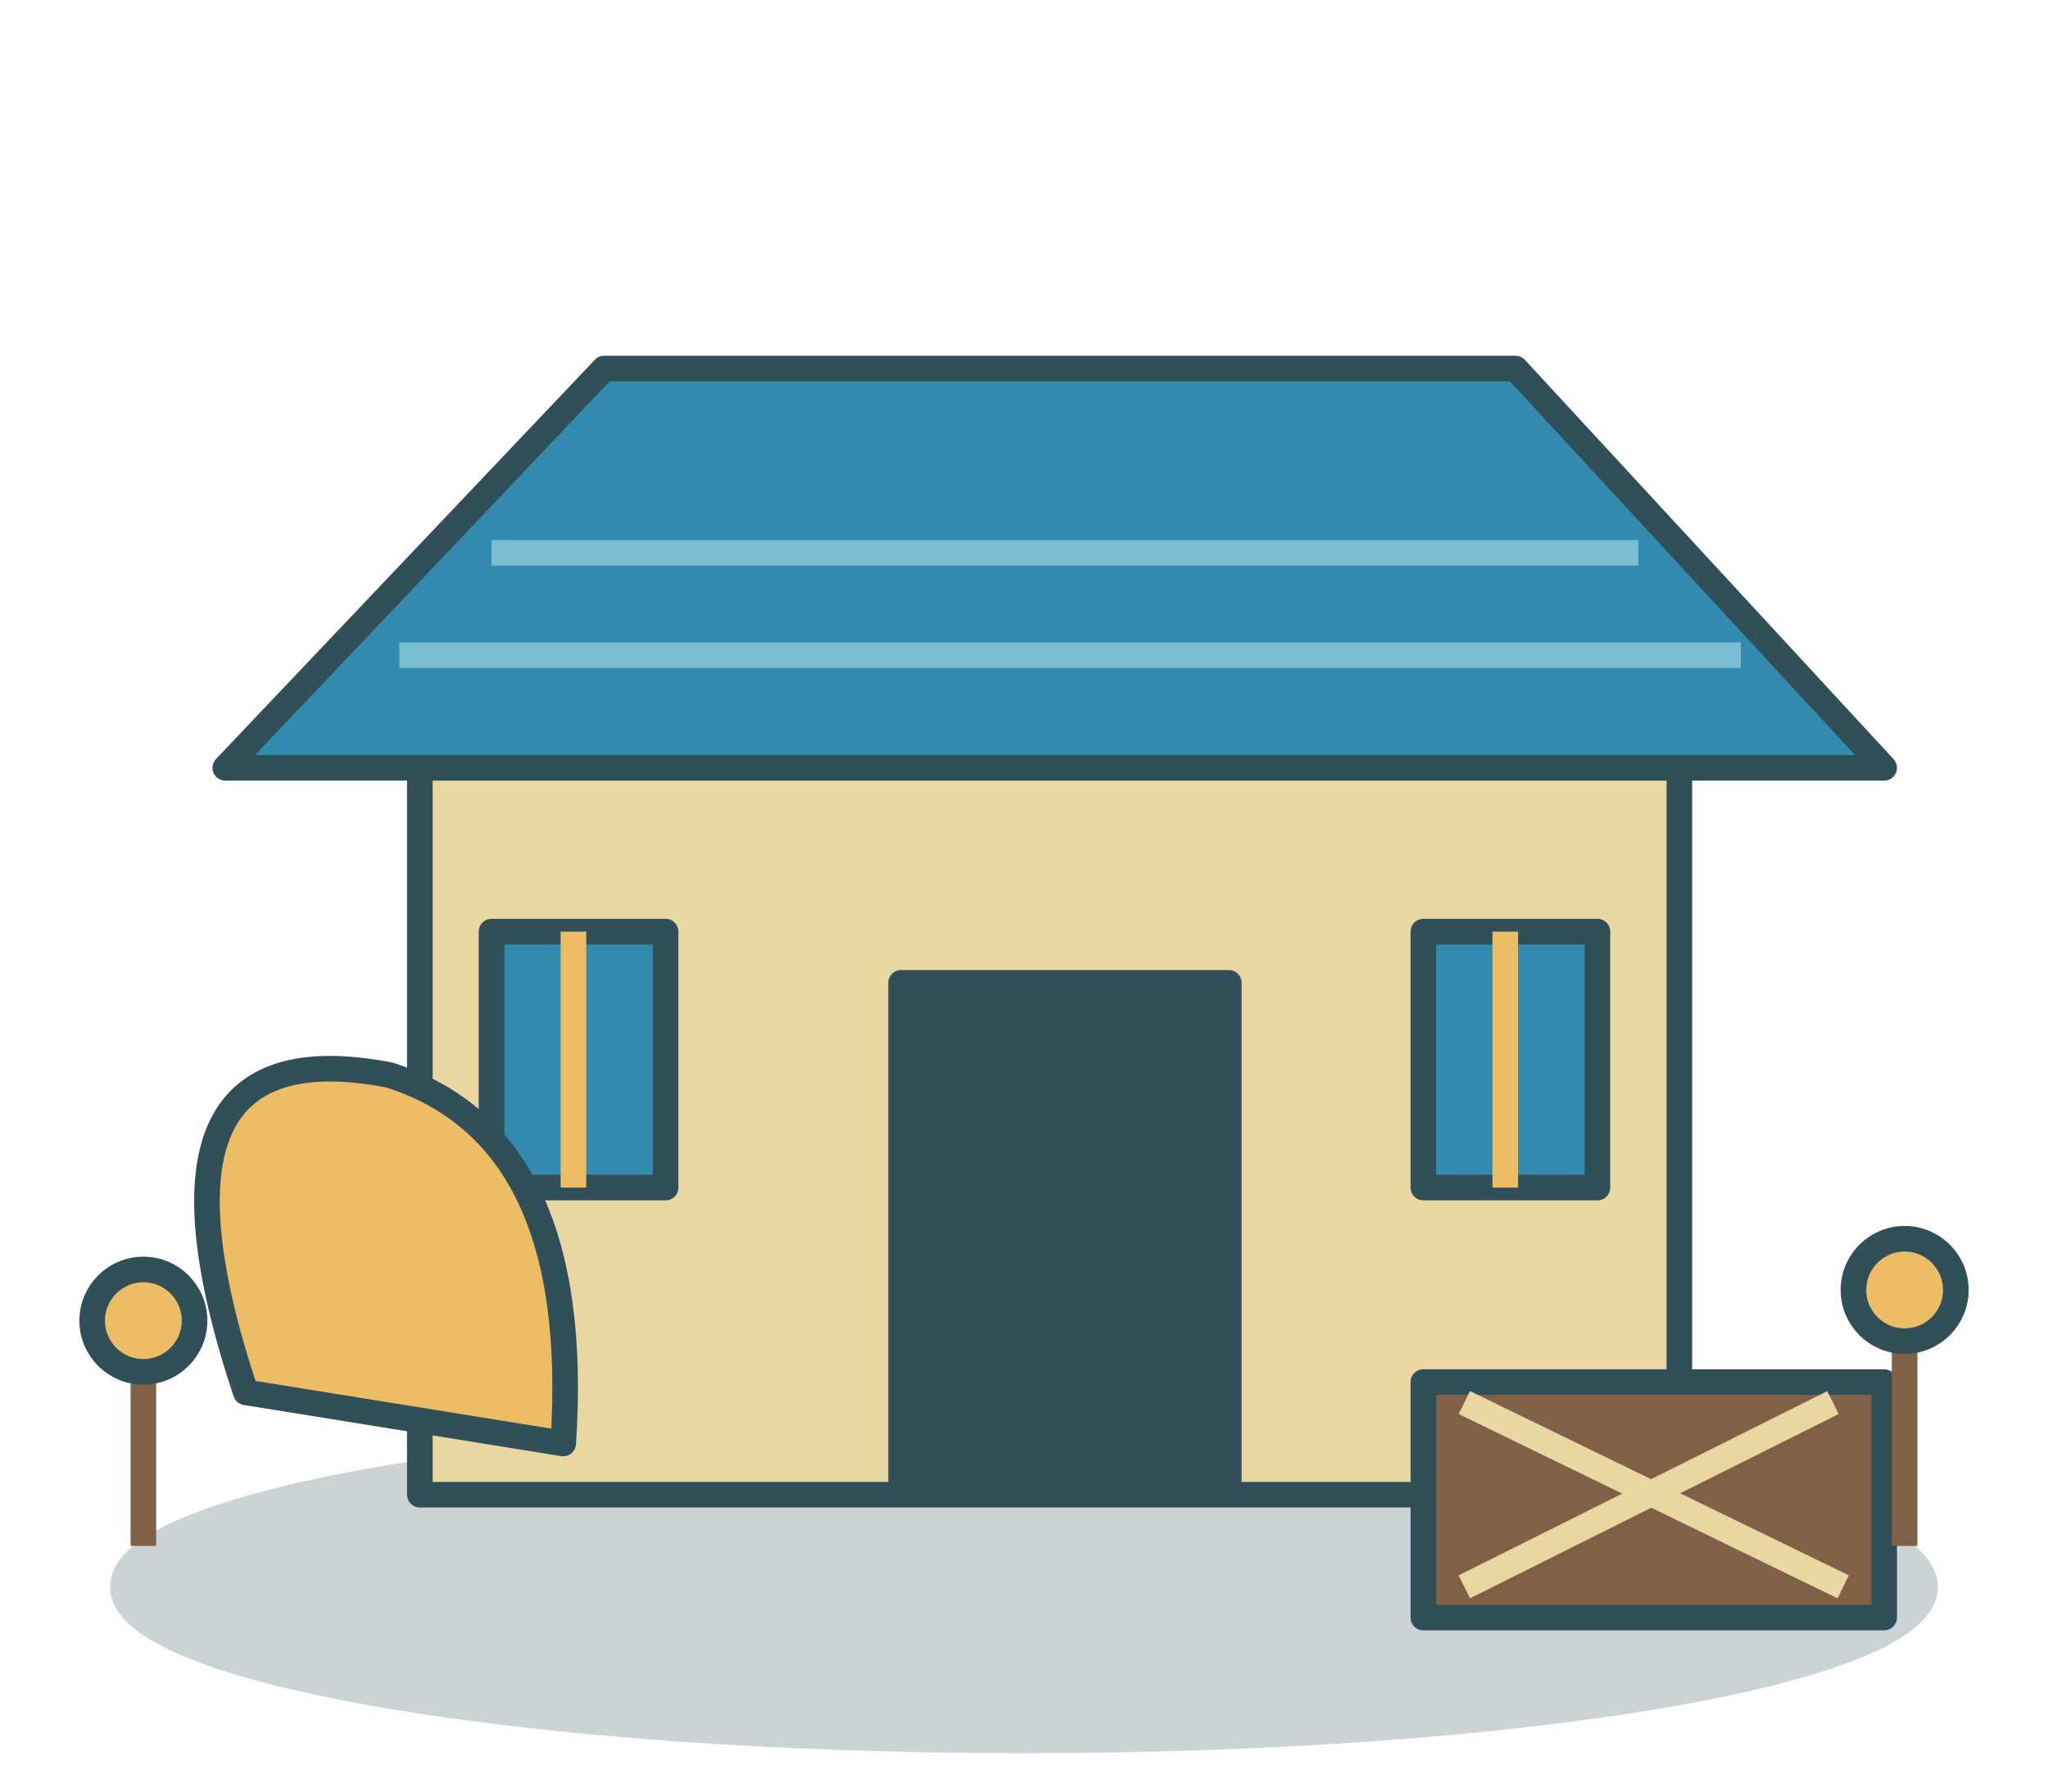
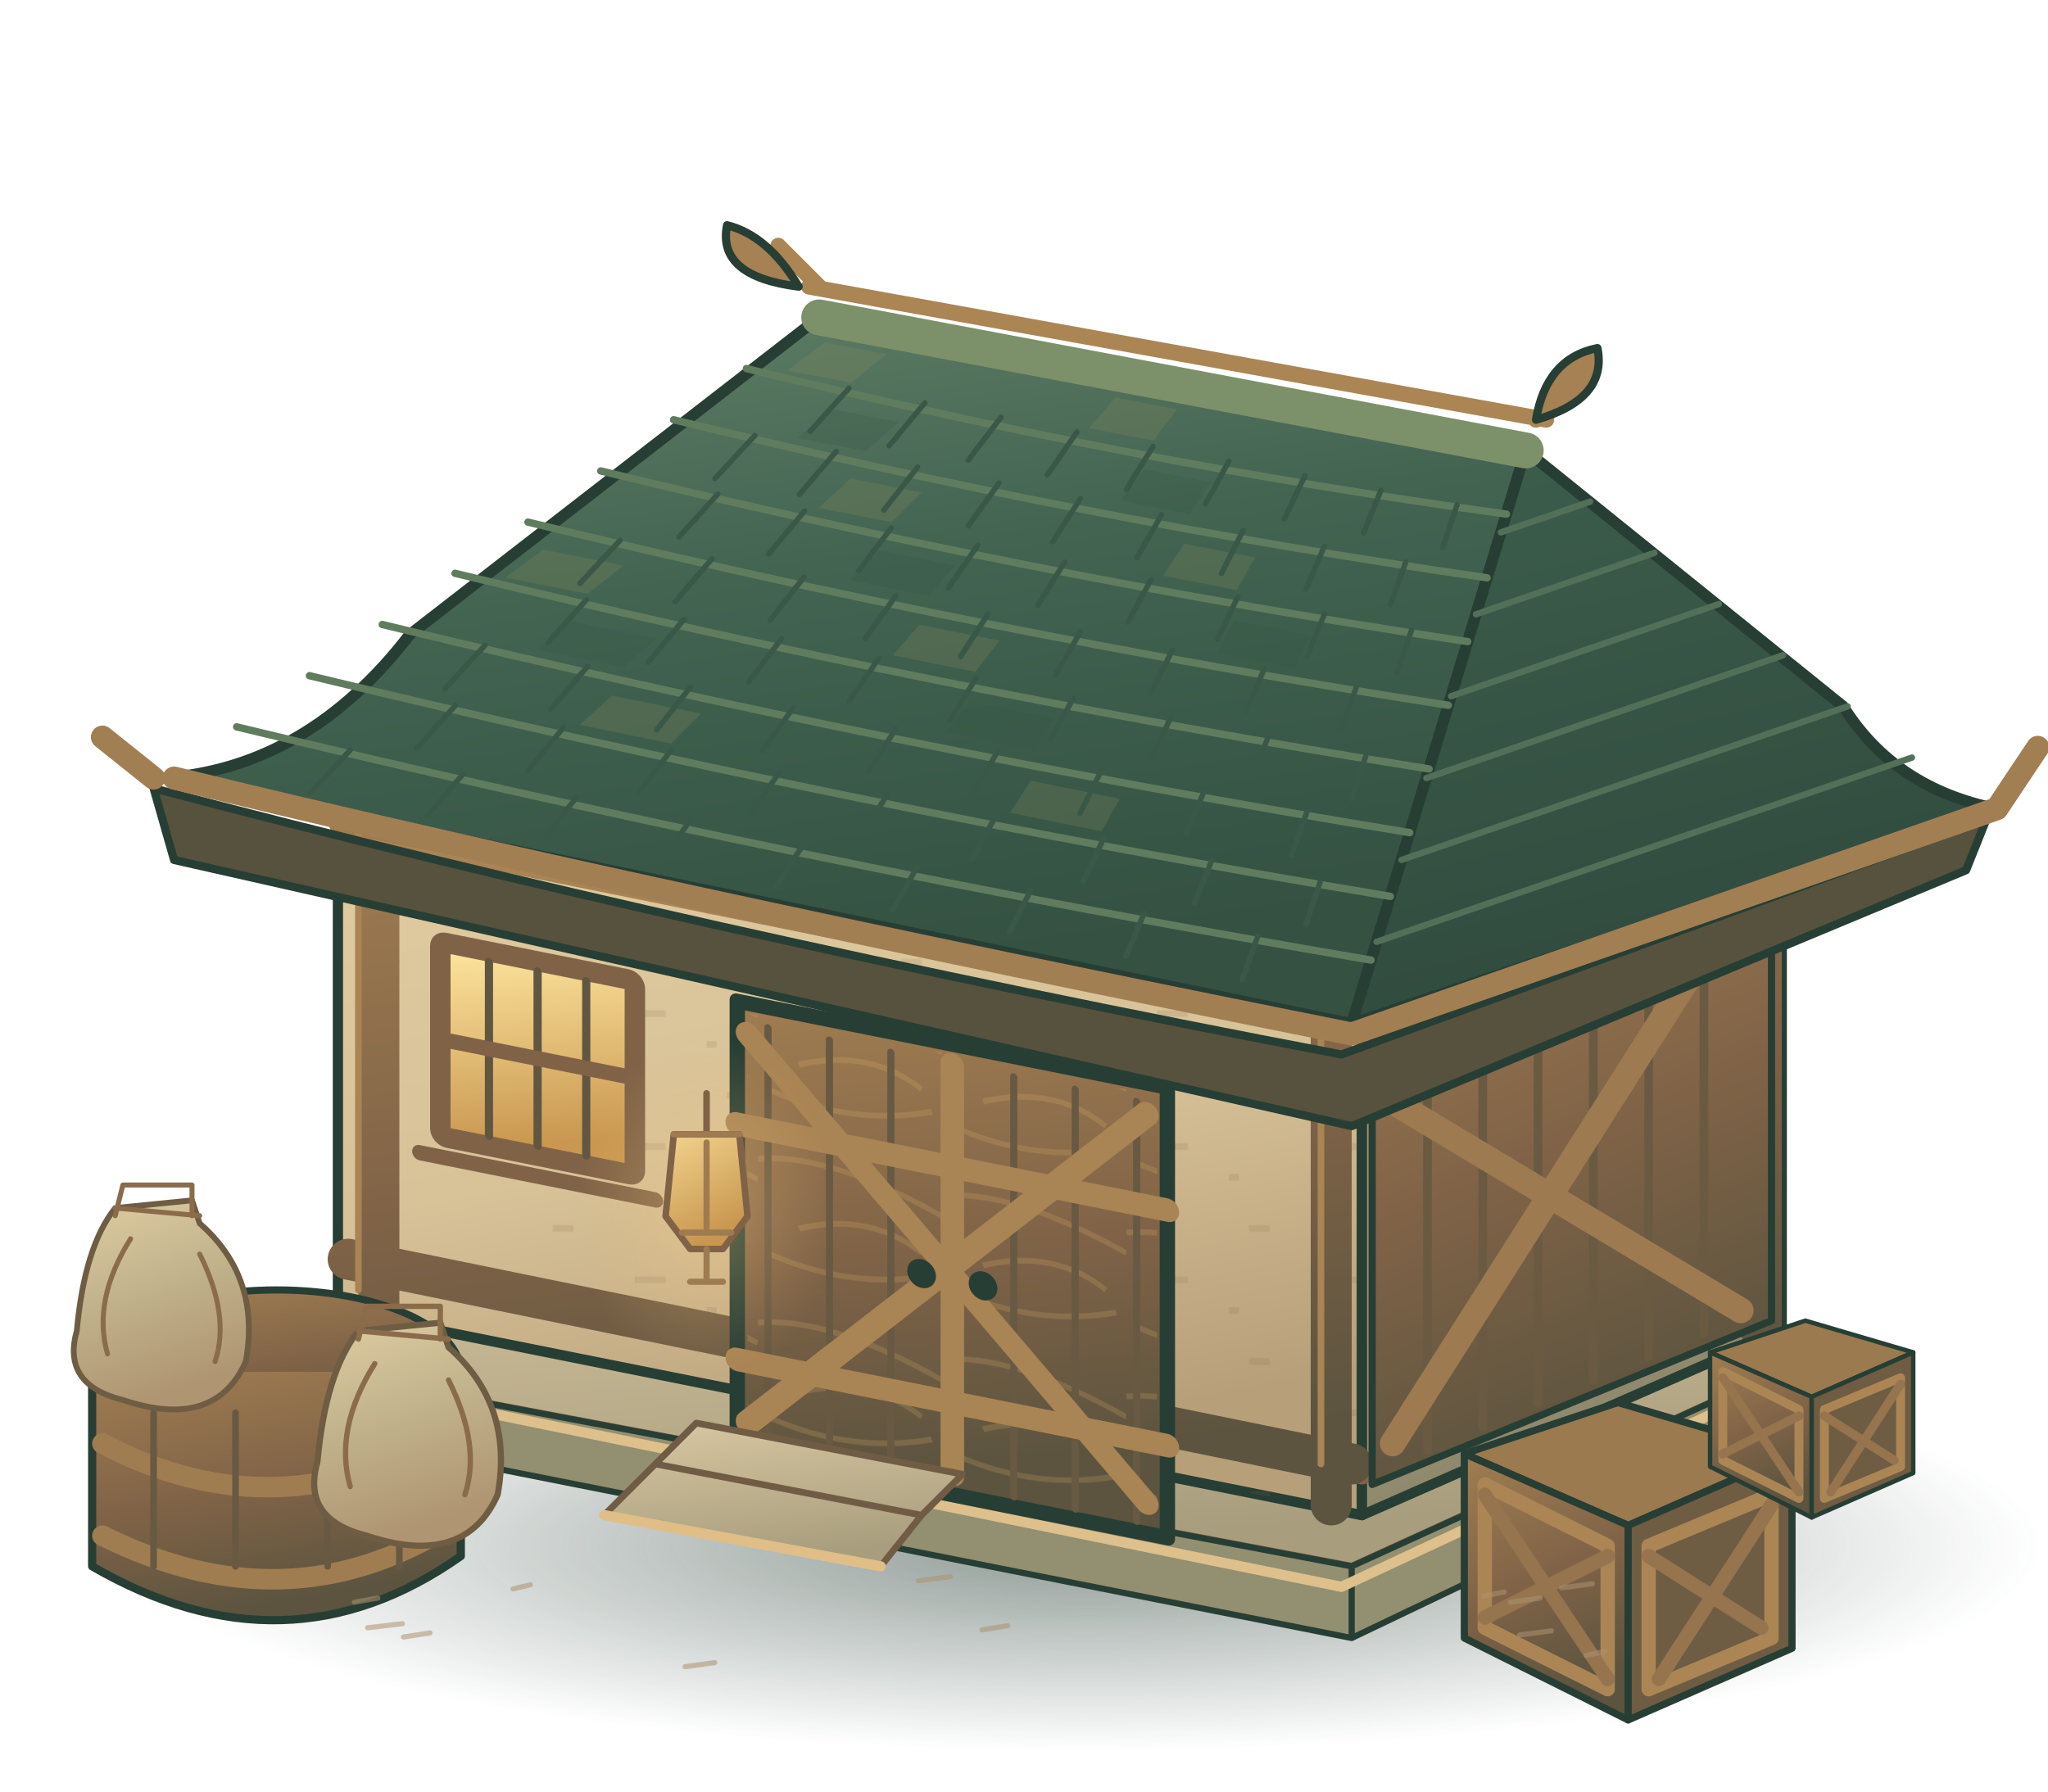
- <svg xmlns="http://www.w3.org/2000/svg" width="200" height="175" viewBox="0 0 200 175">
-   <g stroke="#314f59" stroke-width="2.5" stroke-linejoin="round">
-     <ellipse cx="100" cy="155" rx="88" ry="15" fill="#314f59" opacity=".25" />
-     <path d="M41 146V72H164V146Z" fill="#ead6a1" />
-     <path d="M22 75L59 36H148L184 75Z" fill="#328bae" />
-     <path d="M39 64H170M48 54H160" fill="none" stroke="#78bdd0" />
-     <path d="M88 145V96H120V145" fill="#314f59" />
-     <path d="M48 91H65V116H48Z" fill="#328bae" />
-     <path d="M56 91V116" stroke="#edbd65" />
-     <path d="M139 91H156V116H139Z" fill="#328bae" />
-     <path d="M147 91V116" stroke="#edbd65" />
-     <path d="M24 136Q12 100 38 105Q57 111 55 141Z" fill="#edbd65" />
-     <path d="M139 135H184V158H139Z" fill="#806147" />
-     <path d="M143 137L180 155M179 137L143 155" stroke="#ead6a1" />
-     <path d="M14 151V131M186 151V128" stroke="#806147" />
-     <circle cx="14" cy="129" r="5" fill="#edbd65" />
-     <circle cx="186" cy="126" r="5" fill="#edbd65" />
+ <svg xmlns="http://www.w3.org/2000/svg" width="400" height="350" viewBox="0 0 200 175">
+   <defs>
+     <linearGradient id="inventory-roof" x1="0" y1="0" x2=".28" y2="1">
+       <stop offset="0%" stop-color="#648169" />
+       <stop offset="45%" stop-color="#426451" />
+       <stop offset="100%" stop-color="#345142" />
+     </linearGradient>
+     <linearGradient id="inventory-roof_side" x1="0" y1="0" x2=".28" y2="1">
+       <stop offset="0%" stop-color="#3d5e4c" />
+       <stop offset="100%" stop-color="#304b3e" />
+     </linearGradient>
+     <linearGradient id="inventory-wall" x1="0" y1="0" x2=".28" y2="1">
+       <stop offset="0%" stop-color="#e1cda1" />
+       <stop offset="55%" stop-color="#d8c298" />
+       <stop offset="100%" stop-color="#b79f7a" />
+     </linearGradient>
+     <linearGradient id="inventory-wall_side" x1="0" y1="0" x2=".28" y2="1">
+       <stop offset="0%" stop-color="#b39a76" />
+       <stop offset="100%" stop-color="#8c896d" />
+     </linearGradient>
+     <linearGradient id="inventory-wood" x1="0" y1="0" x2=".28" y2="1">
+       <stop offset="0%" stop-color="#a07d51" />
+       <stop offset="55%" stop-color="#806347" />
+       <stop offset="100%" stop-color="#5c543f" />
+     </linearGradient>
+     <linearGradient id="inventory-canvas" x1="0" y1="0" x2=".28" y2="1">
+       <stop offset="0%" stop-color="#e0cca2" />
+       <stop offset="45%" stop-color="#c3b58e" />
+       <stop offset="100%" stop-color="#af9572" />
+     </linearGradient>
+     <linearGradient id="inventory-canvas_side" x1="0" y1="0" x2=".28" y2="1">
+       <stop offset="0%" stop-color="#aea884" />
+       <stop offset="100%" stop-color="#787b62" />
+     </linearGradient>
+     <linearGradient id="inventory-earth" x1="0" y1="0" x2=".28" y2="1">
+       <stop offset="0%" stop-color="#949878" />
+       <stop offset="100%" stop-color="#675942" />
+     </linearGradient>
+     <linearGradient id="inventory-stone" x1="0" y1="0" x2=".28" y2="1">
+       <stop offset="0%" stop-color="#d9c7a2" />
+       <stop offset="100%" stop-color="#a89e7d" />
+     </linearGradient>
+     <linearGradient id="inventory-cloth" x1="0" y1="0" x2=".28" y2="1">
+       <stop offset="0%" stop-color="#eec173" />
+       <stop offset="100%" stop-color="#c99e5d" />
+     </linearGradient>
+     <linearGradient id="inventory-red" x1="0" y1="0" x2=".28" y2="1">
+       <stop offset="0%" stop-color="#aa6551" />
+       <stop offset="100%" stop-color="#683e32" />
+     </linearGradient>
+     <linearGradient id="inventory-light" x1="0" y1="0" x2=".28" y2="1">
+       <stop offset="0%" stop-color="#ffe7a0" />
+       <stop offset="100%" stop-color="#c99750" />
+     </linearGradient>
+     <radialGradient id="inventory-glow">
+       <stop stop-color="#ffd68a" stop-opacity=".34" />
+       <stop offset="1" stop-color="#e2b570" stop-opacity="0" />
+     </radialGradient>
+     <radialGradient id="inventory-shadow">
+       <stop stop-color="#273e34" stop-opacity=".52" />
+       <stop offset=".58" stop-color="#273e34" stop-opacity=".22" />
+       <stop offset="1" stop-color="#273e34" stop-opacity="0" />
+     </radialGradient>
+     <pattern id="inventory-grain" width="18" height="16" patternUnits="userSpaceOnUse">
+       <path d="M1 2Q9 4 17 1M0 9Q7 7 18 11M4 15Q11 12 16 15" fill="none" stroke="#ebba68" stroke-width=".55" opacity=".19" />
+     </pattern>
+     <pattern id="inventory-plaster" width="17" height="13" patternUnits="userSpaceOnUse">
+       <path d="M3 3h2M11 8h3M1 11h1" stroke="#806347" opacity=".16" stroke-width=".65" />
+     </pattern>
+   </defs>
+   <g stroke-linejoin="round" stroke-linecap="round">
+     <ellipse cx="106" cy="151" rx="93" ry="20" fill="url(#inventory-shadow)" />
+     <path d="M26 133L132 153L178 132L72 114Z" fill="url(#inventory-stone)" stroke="#705c44" stroke-width="0.7" stroke-linejoin="round" stroke-linecap="round" />
+     <path d="M26 133V139L132 160V153ZM132 153L178 132V138L132 160Z" fill="#938f71" stroke="#273e34" stroke-width="0.6" stroke-linejoin="round" stroke-linecap="round" />
+     <path d="M28 134L131 155L176 134" fill="none" stroke="#ddc08c" stroke-width="1" stroke-linejoin="round" stroke-linecap="round" />
+     <path d="M33 77L133 97V148L33 128Z" fill="url(#inventory-wall)" stroke="#273e34" stroke-width="1" stroke-linejoin="round" stroke-linecap="round" />
+     <path d="M33 77L133 97V148L33 128Z" fill="url(#inventory-plaster)" stroke="none" stroke-width="1" stroke-linejoin="round" stroke-linecap="round" />
+     <path d="M133 97L174 79V130L133 148Z" fill="url(#inventory-wall_side)" stroke="#273e34" stroke-width="1" stroke-linejoin="round" stroke-linecap="round" />
+     <path d="M133 103L174 86M133 144L173 128" fill="none" stroke="#806347" stroke-width="2" stroke-linejoin="round" stroke-linecap="round" />
+     <path d="M34 80L132 99M34 123L132 143M37 79V129M130 98V147M172 81V130" fill="none" stroke="url(#inventory-wood)" stroke-width="4" stroke-linejoin="round" stroke-linecap="round" />
+     <path d="M35 81V126M129 100V143M35 82L129 101" fill="none" stroke="#a98454" stroke-width="0.65" stroke-linejoin="round" stroke-linecap="round" />
+     <g transform="translate(38,81) skewY(11.31)">
+       <g transform="translate(5,10)">
+         <rect width="19" height="19" rx=".6" fill="url(#inventory-light)" stroke="#806347" stroke-width="2" />
+         <path d="M4.75 1V18" fill="none" stroke="#615640" stroke-width="0.8" stroke-linejoin="round" stroke-linecap="round" />
+         <path d="M9.5 1V18" fill="none" stroke="#615640" stroke-width="0.8" stroke-linejoin="round" stroke-linecap="round" />
+         <path d="M14.25 1V18" fill="none" stroke="#615640" stroke-width="0.8" stroke-linejoin="round" stroke-linecap="round" />
+         <path d="M1 9.5H18M-2 21H21" fill="none" stroke="#806347" stroke-width="1.5" stroke-linejoin="round" stroke-linecap="round" />
+       </g>
+       <rect x="34" y="10" width="42" height="44" fill="url(#inventory-wood)" stroke="#273e34" stroke-width="1.5" />
+       <rect x="35" y="11" width="40" height="42" fill="url(#inventory-grain)" />
+       <path d="M37 12V53" fill="none" stroke="#675942" stroke-width="0.7" stroke-linejoin="round" stroke-linecap="round" />
+       <path d="M43 12V53" fill="none" stroke="#675942" stroke-width="0.7" stroke-linejoin="round" stroke-linecap="round" />
+       <path d="M49 12V53" fill="none" stroke="#675942" stroke-width="0.7" stroke-linejoin="round" stroke-linecap="round" />
+       <path d="M55 12V53" fill="none" stroke="#675942" stroke-width="0.7" stroke-linejoin="round" stroke-linecap="round" />
+       <path d="M61 12V53" fill="none" stroke="#675942" stroke-width="0.7" stroke-linejoin="round" stroke-linecap="round" />
+       <path d="M67 12V53" fill="none" stroke="#675942" stroke-width="0.7" stroke-linejoin="round" stroke-linecap="round" />
+       <path d="M73 12V53" fill="none" stroke="#675942" stroke-width="0.7" stroke-linejoin="round" stroke-linecap="round" />
+       <path d="M35 13L74 51M74 13L35 51M55 12V52M34 22H76M34 45H76" fill="none" stroke="#a98454" stroke-width="2.3" stroke-linejoin="round" stroke-linecap="round" />
+       <circle cx="52" cy="33" r="1.4" fill="#273e34" />
+       <circle cx="58" cy="33" r="1.4" fill="#273e34" />
+     </g>
+     <path d="M68 139L94 144L90 148L64 143ZM64 143L90 148L86 153L59 148Z" fill="url(#inventory-stone)" stroke="#705c44" stroke-width="0.65" stroke-linejoin="round" stroke-linecap="round" />
+     <path d="M59 148L86 153" fill="none" stroke="#dfbf87" stroke-width="1" stroke-linejoin="round" stroke-linecap="round" />
+     <path d="M134 101L173 84V129L134 145Z" fill="url(#inventory-wood)" stroke="#273e34" stroke-width="0.7" stroke-linejoin="round" stroke-linecap="round" />
+     <path d="M139.4 98.7V141.7" fill="none" stroke="#6a5a42" stroke-width="0.85" stroke-linejoin="round" stroke-linecap="round" />
+     <path d="M144.8 96.4V139.4" fill="none" stroke="#6a5a42" stroke-width="0.85" stroke-linejoin="round" stroke-linecap="round" />
+     <path d="M150.2 94.1V137.1" fill="none" stroke="#6a5a42" stroke-width="0.85" stroke-linejoin="round" stroke-linecap="round" />
+     <path d="M155.6 91.8V134.8" fill="none" stroke="#6a5a42" stroke-width="0.85" stroke-linejoin="round" stroke-linecap="round" />
+     <path d="M161.0 89.5V132.5" fill="none" stroke="#6a5a42" stroke-width="0.85" stroke-linejoin="round" stroke-linecap="round" />
+     <path d="M166.4 87.2V130.2" fill="none" stroke="#6a5a42" stroke-width="0.85" stroke-linejoin="round" stroke-linecap="round" />
+     <path d="M135 107L170 128M169 89L136 141" fill="none" stroke="#9d7a50" stroke-width="2.5" stroke-linejoin="round" stroke-linecap="round" />
+     <g transform="translate(0,0) scale(1)">
+       <path d="M15 77Q68 91 131 103L194 80L192 85L132 110L17 84Z" fill="#57523e" stroke="#273e34" stroke-width="0.8" stroke-linejoin="round" stroke-linecap="round" />
+       <path d="M16 76Q30 75 40 62L80 31L149 44L132 100Z" fill="url(#inventory-roof)" stroke="#273e34" stroke-width="1.1" stroke-linejoin="round" stroke-linecap="round" />
+       <path d="M149 44L180 69Q185 77 195 79L132 100Z" fill="url(#inventory-roof_side)" stroke="#273e34" stroke-width="1.1" stroke-linejoin="round" stroke-linecap="round" />
+       <path d="M80.56 33.46L86.59 34.60L83.12 37.38L76.85 36.19Z" fill="#8e8b5b" stroke="none" stroke-width="1" stroke-linejoin="round" stroke-linecap="round" opacity=".23" />
+       <path d="M108.93 38.84L114.96 39.98L112.62 43.03L106.35 41.83Z" fill="#8e8b5b" stroke="none" stroke-width="1" stroke-linejoin="round" stroke-linecap="round" opacity=".23" />
+       <path d="M81.30 39.98L87.77 41.23L84.58 44.08L77.87 42.77Z" fill="#365344" stroke="none" stroke-width="1" stroke-linejoin="round" stroke-linecap="round" opacity=".23" />
+       <path d="M111.76 45.85L118.24 47.09L116.17 50.21L109.46 48.91Z" fill="#365344" stroke="none" stroke-width="1" stroke-linejoin="round" stroke-linecap="round" opacity=".23" />
+       <path d="M83.08 46.74L90.00 48.10L87.09 51.01L79.93 49.61Z" fill="#8e8b5b" stroke="none" stroke-width="1" stroke-linejoin="round" stroke-linecap="round" opacity=".23" />
+       <path d="M115.63 53.10L122.55 54.45L120.77 57.64L113.61 56.23Z" fill="#8e8b5b" stroke="none" stroke-width="1" stroke-linejoin="round" stroke-linecap="round" opacity=".23" />
+       <path d="M85.91 53.76L93.27 55.21L90.65 58.19L83.05 56.68Z" fill="#365344" stroke="none" stroke-width="1" stroke-linejoin="round" stroke-linecap="round" opacity=".23" />
+       <path d="M120.55 60.60L127.91 62.06L126.41 65.31L118.81 63.80Z" fill="#365344" stroke="none" stroke-width="1" stroke-linejoin="round" stroke-linecap="round" opacity=".23" />
+       <path d="M53.06 53.68L60.86 55.23L57.39 58.02L49.34 56.41Z" fill="#8e8b5b" stroke="none" stroke-width="1" stroke-linejoin="round" stroke-linecap="round" opacity=".23" />
+       <path d="M89.78 61.01L97.59 62.57L95.24 65.62L87.20 64.01Z" fill="#8e8b5b" stroke="none" stroke-width="1" stroke-linejoin="round" stroke-linecap="round" opacity=".23" />
+       <path d="M55.88 60.69L64.13 62.35L60.94 65.20L52.45 63.48Z" fill="#365344" stroke="none" stroke-width="1" stroke-linejoin="round" stroke-linecap="round" opacity=".23" />
+       <path d="M94.70 68.51L102.95 70.17L100.89 73.29L92.40 71.57Z" fill="#365344" stroke="none" stroke-width="1" stroke-linejoin="round" stroke-linecap="round" opacity=".23" />
+       <path d="M59.76 67.94L68.45 69.71L65.54 72.63L56.61 70.80Z" fill="#8e8b5b" stroke="none" stroke-width="1" stroke-linejoin="round" stroke-linecap="round" opacity=".23" />
+       <path d="M100.66 76.26L109.36 78.02L107.57 81.21L98.64 79.38Z" fill="#8e8b5b" stroke="none" stroke-width="1" stroke-linejoin="round" stroke-linecap="round" opacity=".23" />
+       <path d="M72.89 36.00Q110.00 45.11 147.11 50.22" fill="none" stroke="#607c5e" stroke-width="0.72" stroke-linejoin="round" stroke-linecap="round" />
+       <path d="M82.91 37.92l-3.79 4.2" fill="none" stroke="#3a5848" stroke-width="0.53" stroke-linejoin="round" stroke-linecap="round" />
+       <path d="M90.33 39.34l-3.50 4.2" fill="none" stroke="#3a5848" stroke-width="0.53" stroke-linejoin="round" stroke-linecap="round" />
+       <path d="M97.75 40.76l-3.20 4.2" fill="none" stroke="#3a5848" stroke-width="0.53" stroke-linejoin="round" stroke-linecap="round" />
+       <path d="M105.18 42.19l-2.90 4.2" fill="none" stroke="#3a5848" stroke-width="0.53" stroke-linejoin="round" stroke-linecap="round" />
+       <path d="M112.60 43.61l-2.60 4.2" fill="none" stroke="#3a5848" stroke-width="0.53" stroke-linejoin="round" stroke-linecap="round" />
+       <path d="M120.02 45.03l-2.29 4.2" fill="none" stroke="#3a5848" stroke-width="0.53" stroke-linejoin="round" stroke-linecap="round" />
+       <path d="M127.44 46.45l-2.00 4.2" fill="none" stroke="#3a5848" stroke-width="0.53" stroke-linejoin="round" stroke-linecap="round" />
+       <path d="M134.86 47.88l-1.70 4.2" fill="none" stroke="#3a5848" stroke-width="0.53" stroke-linejoin="round" stroke-linecap="round" />
+       <path d="M142.29 49.30l-1.40 4.2" fill="none" stroke="#3a5848" stroke-width="0.53" stroke-linejoin="round" stroke-linecap="round" />
+       <path d="M65.78 41.00Q105.50 50.72 145.22 56.44" fill="none" stroke="#607c5e" stroke-width="0.72" stroke-linejoin="round" stroke-linecap="round" />
+       <path d="M73.72 42.54l-3.90 4.2" fill="none" stroke="#3a5848" stroke-width="0.53" stroke-linejoin="round" stroke-linecap="round" />
+       <path d="M81.67 44.09l-3.60 4.2" fill="none" stroke="#3a5848" stroke-width="0.53" stroke-linejoin="round" stroke-linecap="round" />
+       <path d="M89.61 45.63l-3.30 4.2" fill="none" stroke="#3a5848" stroke-width="0.53" stroke-linejoin="round" stroke-linecap="round" />
+       <path d="M97.56 47.18l-3.00 4.2" fill="none" stroke="#3a5848" stroke-width="0.53" stroke-linejoin="round" stroke-linecap="round" />
+       <path d="M105.50 48.72l-2.70 4.2" fill="none" stroke="#3a5848" stroke-width="0.53" stroke-linejoin="round" stroke-linecap="round" />
+       <path d="M113.44 50.27l-2.40 4.2" fill="none" stroke="#3a5848" stroke-width="0.53" stroke-linejoin="round" stroke-linecap="round" />
+       <path d="M121.39 51.81l-2.10 4.2" fill="none" stroke="#3a5848" stroke-width="0.53" stroke-linejoin="round" stroke-linecap="round" />
+       <path d="M129.33 53.36l-1.80 4.2" fill="none" stroke="#3a5848" stroke-width="0.53" stroke-linejoin="round" stroke-linecap="round" />
+       <path d="M137.28 54.90l-1.50 4.2" fill="none" stroke="#3a5848" stroke-width="0.53" stroke-linejoin="round" stroke-linecap="round" />
+       <path d="M58.67 46.00Q101.00 56.33 143.33 62.67" fill="none" stroke="#607c5e" stroke-width="0.72" stroke-linejoin="round" stroke-linecap="round" />
+       <path d="M70.10 48.25l-3.79 4.2" fill="none" stroke="#3a5848" stroke-width="0.53" stroke-linejoin="round" stroke-linecap="round" />
+       <path d="M78.56 49.92l-3.50 4.2" fill="none" stroke="#3a5848" stroke-width="0.53" stroke-linejoin="round" stroke-linecap="round" />
+       <path d="M87.03 51.58l-3.20 4.2" fill="none" stroke="#3a5848" stroke-width="0.53" stroke-linejoin="round" stroke-linecap="round" />
+       <path d="M95.50 53.25l-2.90 4.2" fill="none" stroke="#3a5848" stroke-width="0.53" stroke-linejoin="round" stroke-linecap="round" />
+       <path d="M103.96 54.92l-2.60 4.2" fill="none" stroke="#3a5848" stroke-width="0.53" stroke-linejoin="round" stroke-linecap="round" />
+       <path d="M112.43 56.58l-2.29 4.2" fill="none" stroke="#3a5848" stroke-width="0.53" stroke-linejoin="round" stroke-linecap="round" />
+       <path d="M120.90 58.25l-2.00 4.2" fill="none" stroke="#3a5848" stroke-width="0.53" stroke-linejoin="round" stroke-linecap="round" />
+       <path d="M129.36 59.92l-1.70 4.2" fill="none" stroke="#3a5848" stroke-width="0.53" stroke-linejoin="round" stroke-linecap="round" />
+       <path d="M137.83 61.58l-1.40 4.2" fill="none" stroke="#3a5848" stroke-width="0.53" stroke-linejoin="round" stroke-linecap="round" />
+       <path d="M51.56 51.00Q96.50 61.94 141.44 68.89" fill="none" stroke="#607c5e" stroke-width="0.72" stroke-linejoin="round" stroke-linecap="round" />
+       <path d="M60.54 52.79l-3.90 4.2" fill="none" stroke="#3a5848" stroke-width="0.53" stroke-linejoin="round" stroke-linecap="round" />
+       <path d="M69.53 54.58l-3.60 4.2" fill="none" stroke="#3a5848" stroke-width="0.53" stroke-linejoin="round" stroke-linecap="round" />
+       <path d="M78.52 56.37l-3.30 4.2" fill="none" stroke="#3a5848" stroke-width="0.53" stroke-linejoin="round" stroke-linecap="round" />
+       <path d="M87.51 58.16l-3.00 4.2" fill="none" stroke="#3a5848" stroke-width="0.53" stroke-linejoin="round" stroke-linecap="round" />
+       <path d="M96.50 59.94l-2.70 4.2" fill="none" stroke="#3a5848" stroke-width="0.53" stroke-linejoin="round" stroke-linecap="round" />
+       <path d="M105.49 61.73l-2.40 4.2" fill="none" stroke="#3a5848" stroke-width="0.53" stroke-linejoin="round" stroke-linecap="round" />
+       <path d="M114.48 63.52l-2.10 4.2" fill="none" stroke="#3a5848" stroke-width="0.53" stroke-linejoin="round" stroke-linecap="round" />
+       <path d="M123.47 65.31l-1.80 4.2" fill="none" stroke="#3a5848" stroke-width="0.53" stroke-linejoin="round" stroke-linecap="round" />
+       <path d="M132.46 67.10l-1.50 4.2" fill="none" stroke="#3a5848" stroke-width="0.53" stroke-linejoin="round" stroke-linecap="round" />
+       <path d="M44.44 56.00Q92.00 67.56 139.56 75.11" fill="none" stroke="#607c5e" stroke-width="0.72" stroke-linejoin="round" stroke-linecap="round" />
+       <path d="M57.28 58.58l-3.79 4.2" fill="none" stroke="#3a5848" stroke-width="0.53" stroke-linejoin="round" stroke-linecap="round" />
+       <path d="M66.80 60.49l-3.50 4.2" fill="none" stroke="#3a5848" stroke-width="0.53" stroke-linejoin="round" stroke-linecap="round" />
+       <path d="M76.31 62.40l-3.20 4.2" fill="none" stroke="#3a5848" stroke-width="0.53" stroke-linejoin="round" stroke-linecap="round" />
+       <path d="M85.82 64.31l-2.90 4.2" fill="none" stroke="#3a5848" stroke-width="0.53" stroke-linejoin="round" stroke-linecap="round" />
+       <path d="M95.33 66.22l-2.60 4.2" fill="none" stroke="#3a5848" stroke-width="0.53" stroke-linejoin="round" stroke-linecap="round" />
+       <path d="M104.84 68.14l-2.29 4.2" fill="none" stroke="#3a5848" stroke-width="0.53" stroke-linejoin="round" stroke-linecap="round" />
+       <path d="M114.35 70.05l-2.00 4.2" fill="none" stroke="#3a5848" stroke-width="0.53" stroke-linejoin="round" stroke-linecap="round" />
+       <path d="M123.86 71.96l-1.70 4.2" fill="none" stroke="#3a5848" stroke-width="0.53" stroke-linejoin="round" stroke-linecap="round" />
+       <path d="M133.37 73.87l-1.40 4.2" fill="none" stroke="#3a5848" stroke-width="0.53" stroke-linejoin="round" stroke-linecap="round" />
+       <path d="M37.33 61.00Q87.50 73.17 137.67 81.33" fill="none" stroke="#607c5e" stroke-width="0.72" stroke-linejoin="round" stroke-linecap="round" />
+       <path d="M47.37 63.03l-3.90 4.2" fill="none" stroke="#3a5848" stroke-width="0.53" stroke-linejoin="round" stroke-linecap="round" />
+       <path d="M57.40 65.07l-3.60 4.2" fill="none" stroke="#3a5848" stroke-width="0.53" stroke-linejoin="round" stroke-linecap="round" />
+       <path d="M67.43 67.10l-3.30 4.2" fill="none" stroke="#3a5848" stroke-width="0.53" stroke-linejoin="round" stroke-linecap="round" />
+       <path d="M77.47 69.13l-3.00 4.2" fill="none" stroke="#3a5848" stroke-width="0.53" stroke-linejoin="round" stroke-linecap="round" />
+       <path d="M87.50 71.17l-2.70 4.2" fill="none" stroke="#3a5848" stroke-width="0.53" stroke-linejoin="round" stroke-linecap="round" />
+       <path d="M97.53 73.20l-2.40 4.2" fill="none" stroke="#3a5848" stroke-width="0.53" stroke-linejoin="round" stroke-linecap="round" />
+       <path d="M107.57 75.23l-2.10 4.2" fill="none" stroke="#3a5848" stroke-width="0.53" stroke-linejoin="round" stroke-linecap="round" />
+       <path d="M117.60 77.27l-1.80 4.2" fill="none" stroke="#3a5848" stroke-width="0.53" stroke-linejoin="round" stroke-linecap="round" />
+       <path d="M127.63 79.30l-1.50 4.2" fill="none" stroke="#3a5848" stroke-width="0.53" stroke-linejoin="round" stroke-linecap="round" />
+       <path d="M30.22 66.00Q83.00 78.78 135.78 87.56" fill="none" stroke="#607c5e" stroke-width="0.72" stroke-linejoin="round" stroke-linecap="round" />
+       <path d="M44.47 68.91l-3.79 4.2" fill="none" stroke="#3a5848" stroke-width="0.53" stroke-linejoin="round" stroke-linecap="round" />
+       <path d="M55.03 71.07l-3.50 4.2" fill="none" stroke="#3a5848" stroke-width="0.53" stroke-linejoin="round" stroke-linecap="round" />
+       <path d="M65.58 73.22l-3.20 4.2" fill="none" stroke="#3a5848" stroke-width="0.53" stroke-linejoin="round" stroke-linecap="round" />
+       <path d="M76.14 75.38l-2.90 4.2" fill="none" stroke="#3a5848" stroke-width="0.53" stroke-linejoin="round" stroke-linecap="round" />
+       <path d="M86.69 77.53l-2.60 4.2" fill="none" stroke="#3a5848" stroke-width="0.53" stroke-linejoin="round" stroke-linecap="round" />
+       <path d="M97.25 79.69l-2.29 4.2" fill="none" stroke="#3a5848" stroke-width="0.53" stroke-linejoin="round" stroke-linecap="round" />
+       <path d="M107.81 81.84l-2.00 4.2" fill="none" stroke="#3a5848" stroke-width="0.53" stroke-linejoin="round" stroke-linecap="round" />
+       <path d="M118.36 84.00l-1.70 4.2" fill="none" stroke="#3a5848" stroke-width="0.53" stroke-linejoin="round" stroke-linecap="round" />
+       <path d="M128.92 86.15l-1.40 4.2" fill="none" stroke="#3a5848" stroke-width="0.53" stroke-linejoin="round" stroke-linecap="round" />
+       <path d="M23.11 71.00Q78.50 84.39 133.89 93.78" fill="none" stroke="#607c5e" stroke-width="0.72" stroke-linejoin="round" stroke-linecap="round" />
+       <path d="M34.19 73.28l-3.90 4.2" fill="none" stroke="#3a5848" stroke-width="0.53" stroke-linejoin="round" stroke-linecap="round" />
+       <path d="M45.27 75.56l-3.60 4.2" fill="none" stroke="#3a5848" stroke-width="0.53" stroke-linejoin="round" stroke-linecap="round" />
+       <path d="M56.34 77.83l-3.30 4.2" fill="none" stroke="#3a5848" stroke-width="0.53" stroke-linejoin="round" stroke-linecap="round" />
+       <path d="M67.42 80.11l-3.00 4.2" fill="none" stroke="#3a5848" stroke-width="0.53" stroke-linejoin="round" stroke-linecap="round" />
+       <path d="M78.50 82.39l-2.70 4.2" fill="none" stroke="#3a5848" stroke-width="0.53" stroke-linejoin="round" stroke-linecap="round" />
+       <path d="M89.58 84.67l-2.40 4.2" fill="none" stroke="#3a5848" stroke-width="0.53" stroke-linejoin="round" stroke-linecap="round" />
+       <path d="M100.66 86.94l-2.10 4.2" fill="none" stroke="#3a5848" stroke-width="0.53" stroke-linejoin="round" stroke-linecap="round" />
+       <path d="M111.73 89.22l-1.80 4.2" fill="none" stroke="#3a5848" stroke-width="0.53" stroke-linejoin="round" stroke-linecap="round" />
+       <path d="M122.81 91.50l-1.50 4.2" fill="none" stroke="#3a5848" stroke-width="0.53" stroke-linejoin="round" stroke-linecap="round" />
+       <path d="M155.29 49.00L146.57 52.00" fill="none" stroke="#527058" stroke-width="0.62" stroke-linejoin="round" stroke-linecap="round" />
+       <path d="M161.57 54.00L144.14 60.00" fill="none" stroke="#527058" stroke-width="0.62" stroke-linejoin="round" stroke-linecap="round" />
+       <path d="M167.86 59.00L141.71 68.00" fill="none" stroke="#527058" stroke-width="0.62" stroke-linejoin="round" stroke-linecap="round" />
+       <path d="M174.14 64.00L139.29 76.00" fill="none" stroke="#527058" stroke-width="0.62" stroke-linejoin="round" stroke-linecap="round" />
+       <path d="M180.43 69.00L136.86 84.00" fill="none" stroke="#527058" stroke-width="0.62" stroke-linejoin="round" stroke-linecap="round" />
+       <path d="M186.71 74.00L134.43 92.00" fill="none" stroke="#527058" stroke-width="0.62" stroke-linejoin="round" stroke-linecap="round" />
+       <path d="M17 76Q62 87 132 101L195 79M15 76L10 72M195 79L199 73" fill="none" stroke="#a27f52" stroke-width="2.25" stroke-linejoin="round" stroke-linecap="round" />
+       <path d="M80 31L149 44" fill="none" stroke="#7c916a" stroke-width="3.5" stroke-linejoin="round" stroke-linecap="round" />
+       <path d="M79 28L151 41M80 28L76 24M150 41L154 38" fill="none" stroke="#ab8654" stroke-width="1.55" stroke-linejoin="round" stroke-linecap="round" />
+       <path d="M78 28Q70 27 71 22Q75 23 78 28M150 41Q157 39 156 34Q151 35 150 41" fill="#a58153" stroke="#273e34" stroke-width="0.8" stroke-linejoin="round" stroke-linecap="round" />
+     </g>
+     <ellipse cx="27" cy="134" rx="18" ry="8" fill="url(#inventory-wood)" stroke="#273e34" stroke-width=".7" />
+     <path d="M9 134V153Q28 164 45 152V134" fill="url(#inventory-wood)" stroke="#273e34" stroke-width="0.8" stroke-linejoin="round" stroke-linecap="round" />
+     <path d="M10 141Q27 150 44 140M10 150Q28 159 44 149" fill="none" stroke="#a07d51" stroke-width="2" stroke-linejoin="round" stroke-linecap="round" />
+     <path d="M15 138V153" fill="none" stroke="#675942" stroke-width="0.65" stroke-linejoin="round" stroke-linecap="round" />
+     <path d="M23 138V153" fill="none" stroke="#675942" stroke-width="0.65" stroke-linejoin="round" stroke-linecap="round" />
+     <path d="M32 138V153" fill="none" stroke="#675942" stroke-width="0.65" stroke-linejoin="round" stroke-linecap="round" />
+     <path d="M39 138V153" fill="none" stroke="#675942" stroke-width="0.65" stroke-linejoin="round" stroke-linecap="round" />
+     <g transform="translate(15,118) scale(0.75)">
+       <path d="M-5 0Q-9 5 -10 16Q-12 23 -4 25Q8 29 12 20Q14 9 6 2L5 -1Z" fill="url(#inventory-canvas)" stroke="#6e5c43" stroke-width="0.75" stroke-linejoin="round" stroke-linecap="round" />
+       <path d="M-5 0L6 1M-3 4Q-8 12 -6 19M6 6Q10 14 8 20M-5 1L-4 -3H5L5 1" fill="none" stroke="#8b6c4a" stroke-width="0.65" stroke-linejoin="round" stroke-linecap="round" />
+     </g>
+     <g transform="translate(39,130) scale(0.8)">
+       <path d="M-5 0Q-9 5 -10 16Q-12 23 -4 25Q8 29 12 20Q14 9 6 2L5 -1Z" fill="url(#inventory-canvas)" stroke="#6e5c43" stroke-width="0.75" stroke-linejoin="round" stroke-linecap="round" />
+       <path d="M-5 0L6 1M-3 4Q-8 12 -6 19M6 6Q10 14 8 20M-5 1L-4 -3H5L5 1" fill="none" stroke="#8b6c4a" stroke-width="0.65" stroke-linejoin="round" stroke-linecap="round" />
+     </g>
+     <g transform="translate(143,137) scale(1)">
+       <path d="M0 5L15 0L32 5L16 12Z" fill="#9c7a50" stroke="#273e34" stroke-width="0.7" stroke-linejoin="round" stroke-linecap="round" />
+       <path d="M0 5L16 12V31L0 23Z" fill="url(#inventory-wood)" stroke="#273e34" stroke-width="0.7" stroke-linejoin="round" stroke-linecap="round" />
+       <path d="M16 12L32 5V24L16 31Z" fill="#6e5c43" stroke="#273e34" stroke-width="0.7" stroke-linejoin="round" stroke-linecap="round" />
+       <path d="M2 8L14 14V28L2 22ZM18 14L30 9V23L18 28Z" fill="none" stroke="#ab8654" stroke-width="1.4" stroke-linejoin="round" stroke-linecap="round" />
+       <path d="M2 9L14 27M14 15L2 21M18 15L29 22M30 10L19 27" fill="none" stroke="#95744e" stroke-width="1.4" stroke-linejoin="round" stroke-linecap="round" />
+     </g>
+     <g transform="translate(167,129) scale(0.62)">
+       <path d="M0 5L15 0L32 5L16 12Z" fill="#9c7a50" stroke="#273e34" stroke-width="0.7" stroke-linejoin="round" stroke-linecap="round" />
+       <path d="M0 5L16 12V31L0 23Z" fill="url(#inventory-wood)" stroke="#273e34" stroke-width="0.7" stroke-linejoin="round" stroke-linecap="round" />
+       <path d="M16 12L32 5V24L16 31Z" fill="#6e5c43" stroke="#273e34" stroke-width="0.7" stroke-linejoin="round" stroke-linecap="round" />
+       <path d="M2 8L14 14V28L2 22ZM18 14L30 9V23L18 28Z" fill="none" stroke="#ab8654" stroke-width="1.4" stroke-linejoin="round" stroke-linecap="round" />
+       <path d="M2 9L14 27M14 15L2 21M18 15L29 22M30 10L19 27" fill="none" stroke="#95744e" stroke-width="1.4" stroke-linejoin="round" stroke-linecap="round" />
+     </g>
+     <g transform="translate(69,114) scale(0.8)">
+       <ellipse cx="0" cy="5" rx="16" ry="21" fill="url(#inventory-glow)" />
+       <path d="M0 -9V-4M-4 -4H4L5 6L2 10H-2L-5 6Z" fill="url(#inventory-light)" stroke="#806347" stroke-width="0.8" stroke-linejoin="round" stroke-linecap="round" />
+       <path d="M-4 -4H4M-3 8H3M0 10V14M-2 14H2M0 -3V8" fill="none" stroke="#9e7b50" stroke-width="0.75" stroke-linejoin="round" stroke-linecap="round" />
+     </g>
+     <path d="M89.7 154.4l3.1 -.4" fill="none" stroke="#ac9270" stroke-width="0.5" stroke-linejoin="round" stroke-linecap="round" opacity=".55" />
+     <path d="M144.9 155.9l2.0 -.4" fill="none" stroke="#ac9270" stroke-width="0.5" stroke-linejoin="round" stroke-linecap="round" opacity=".55" />
+     <path d="M152.5 155.1l3.0 -.4" fill="none" stroke="#ac9270" stroke-width="0.5" stroke-linejoin="round" stroke-linecap="round" opacity=".55" />
+     <path d="M34.6 156.5l2.3 -.4" fill="none" stroke="#ac9270" stroke-width="0.5" stroke-linejoin="round" stroke-linecap="round" opacity=".55" />
+     <path d="M66.9 162.8l2.9 -.4" fill="none" stroke="#ac9270" stroke-width="0.5" stroke-linejoin="round" stroke-linecap="round" opacity=".55" />
+     <path d="M154.9 161.7l1.8 -.4" fill="none" stroke="#ac9270" stroke-width="0.5" stroke-linejoin="round" stroke-linecap="round" opacity=".55" />
+     <path d="M95.9 159.2l2.5 -.4" fill="none" stroke="#ac9270" stroke-width="0.5" stroke-linejoin="round" stroke-linecap="round" opacity=".55" />
+     <path d="M35.9 159.0l3.4 -.4" fill="none" stroke="#ac9270" stroke-width="0.5" stroke-linejoin="round" stroke-linecap="round" opacity=".55" />
+     <path d="M39.4 159.9l2.6 -.4" fill="none" stroke="#ac9270" stroke-width="0.5" stroke-linejoin="round" stroke-linecap="round" opacity=".55" />
+     <path d="M50.1 155.2l1.7 -.4" fill="none" stroke="#ac9270" stroke-width="0.5" stroke-linejoin="round" stroke-linecap="round" opacity=".55" />
+     <path d="M147.5 156.5l2.9 -.4" fill="none" stroke="#ac9270" stroke-width="0.5" stroke-linejoin="round" stroke-linecap="round" opacity=".55" />
+     <path d="M148.4 159.7l3.1 -.4" fill="none" stroke="#ac9270" stroke-width="0.5" stroke-linejoin="round" stroke-linecap="round" opacity=".55" />
  </g>
</svg>
